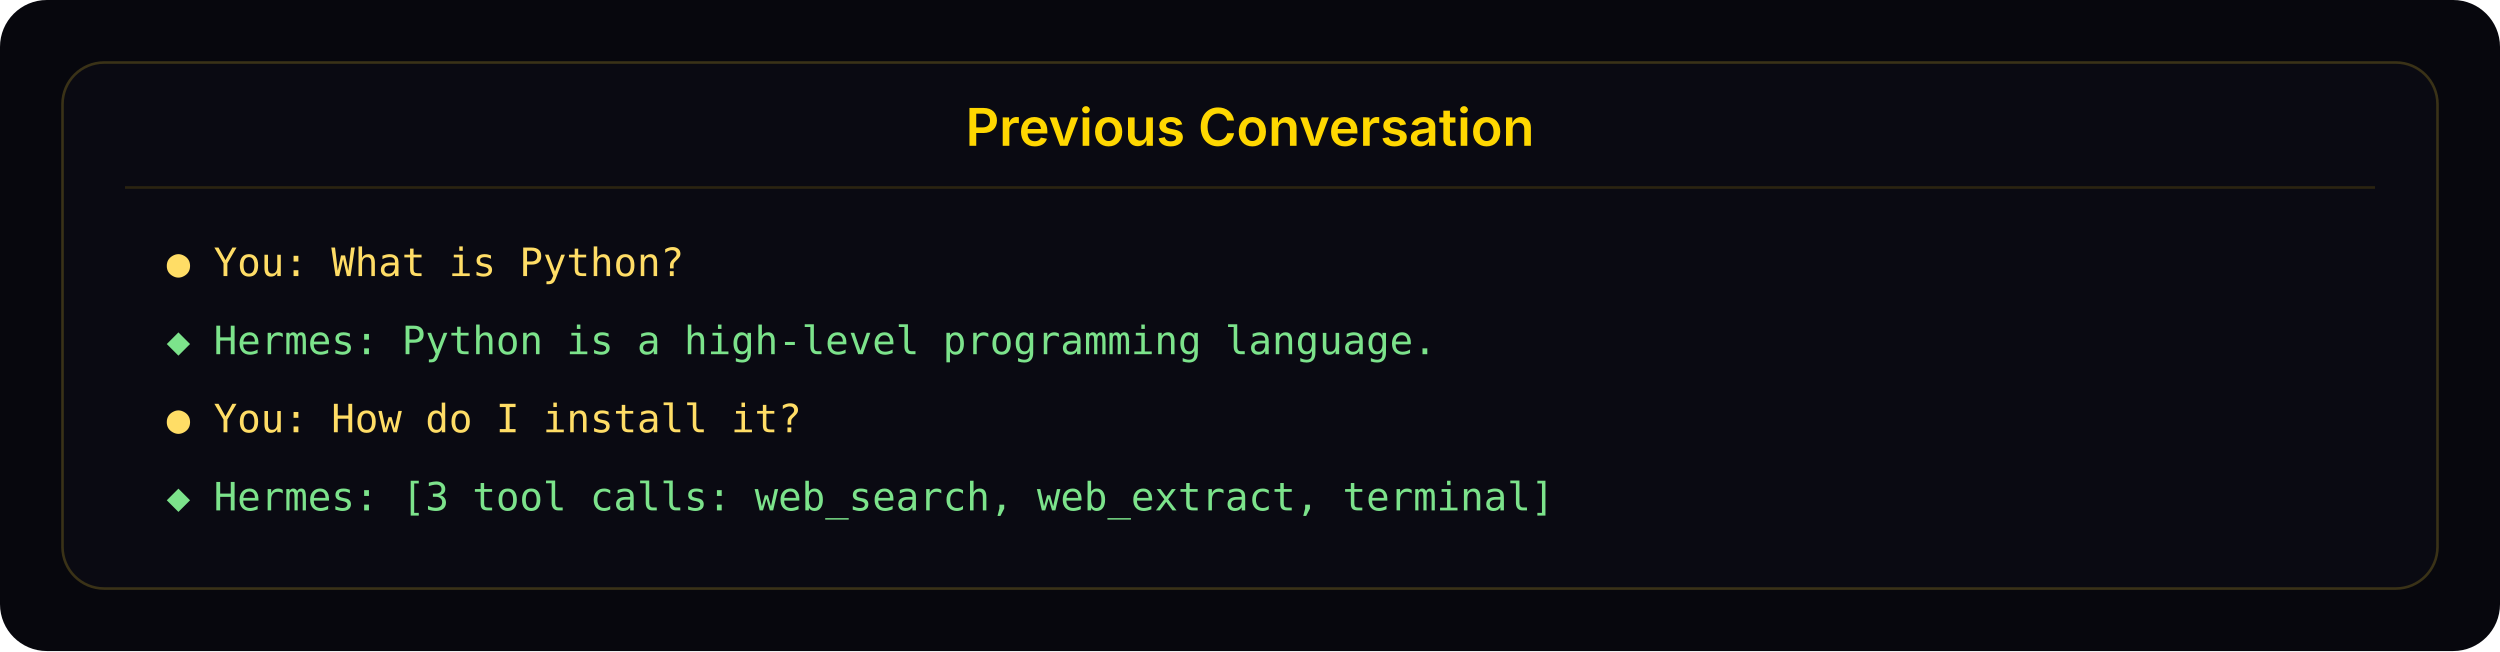
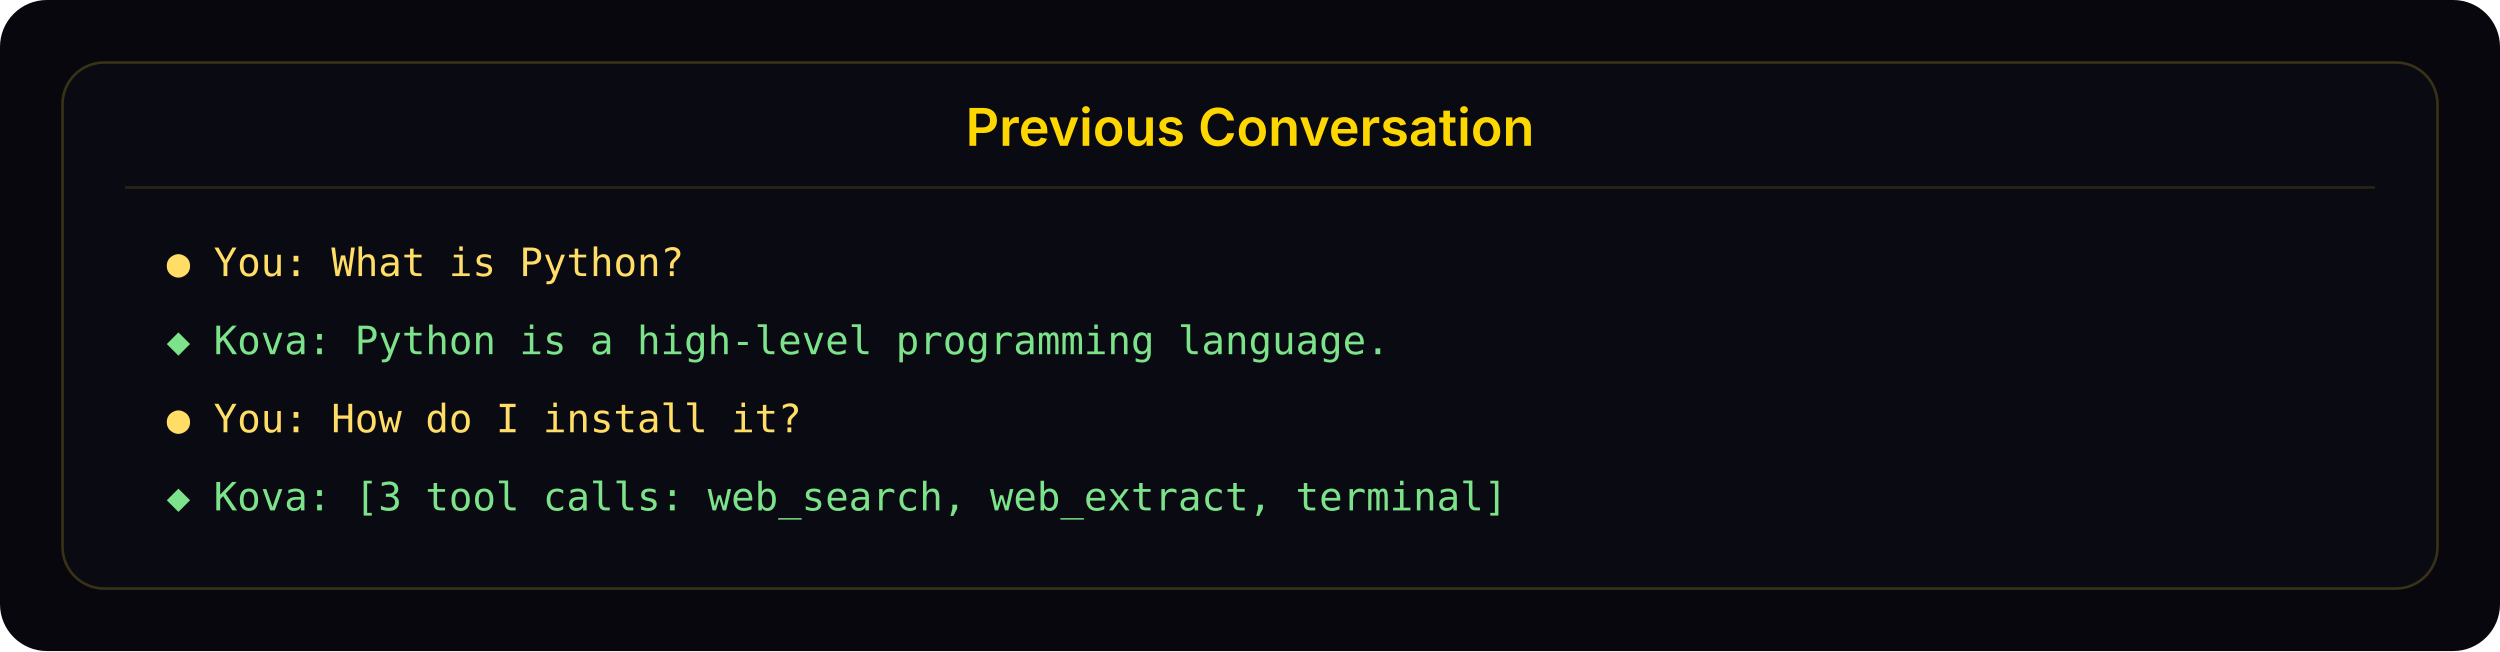
<svg xmlns="http://www.w3.org/2000/svg" width="960" height="250" viewBox="0 0 960 250" role="img" aria-labelledby="title desc">
  <rect width="960" height="250" rx="18" fill="#07070d" />
  <rect x="24" y="24" width="912" height="202" rx="16" fill="#0a0a12" stroke="#3a3217" />
  <text x="480" y="56" text-anchor="middle" fill="#ffd700" font-family="Inter, sans-serif" font-size="20" font-weight="600">Previous Conversation</text>
  <line x1="48" y1="72" x2="912" y2="72" stroke="#2b2410" />
  <text x="64" y="106" fill="#ffdd66" font-family="JetBrains Mono, monospace" font-size="15">● You: What is Python?</text>
-   <text x="64" y="136" fill="#7ce38b" font-family="JetBrains Mono, monospace" font-size="15">◆ Hermes: Python is a high-level programming language.</text>
+   <text x="64" y="136" fill="#7ce38b" font-family="JetBrains Mono, monospace" font-size="15">◆ Kova: Python is a high-level programming language.</text>
  <text x="64" y="166" fill="#ffdd66" font-family="JetBrains Mono, monospace" font-size="15">● You: How do I install it?</text>
-   <text x="64" y="196" fill="#7ce38b" font-family="JetBrains Mono, monospace" font-size="15">◆ Hermes: [3 tool calls: web_search, web_extract, terminal]</text>
+   <text x="64" y="196" fill="#7ce38b" font-family="JetBrains Mono, monospace" font-size="15">◆ Kova: [3 tool calls: web_search, web_extract, terminal]</text>
</svg>
